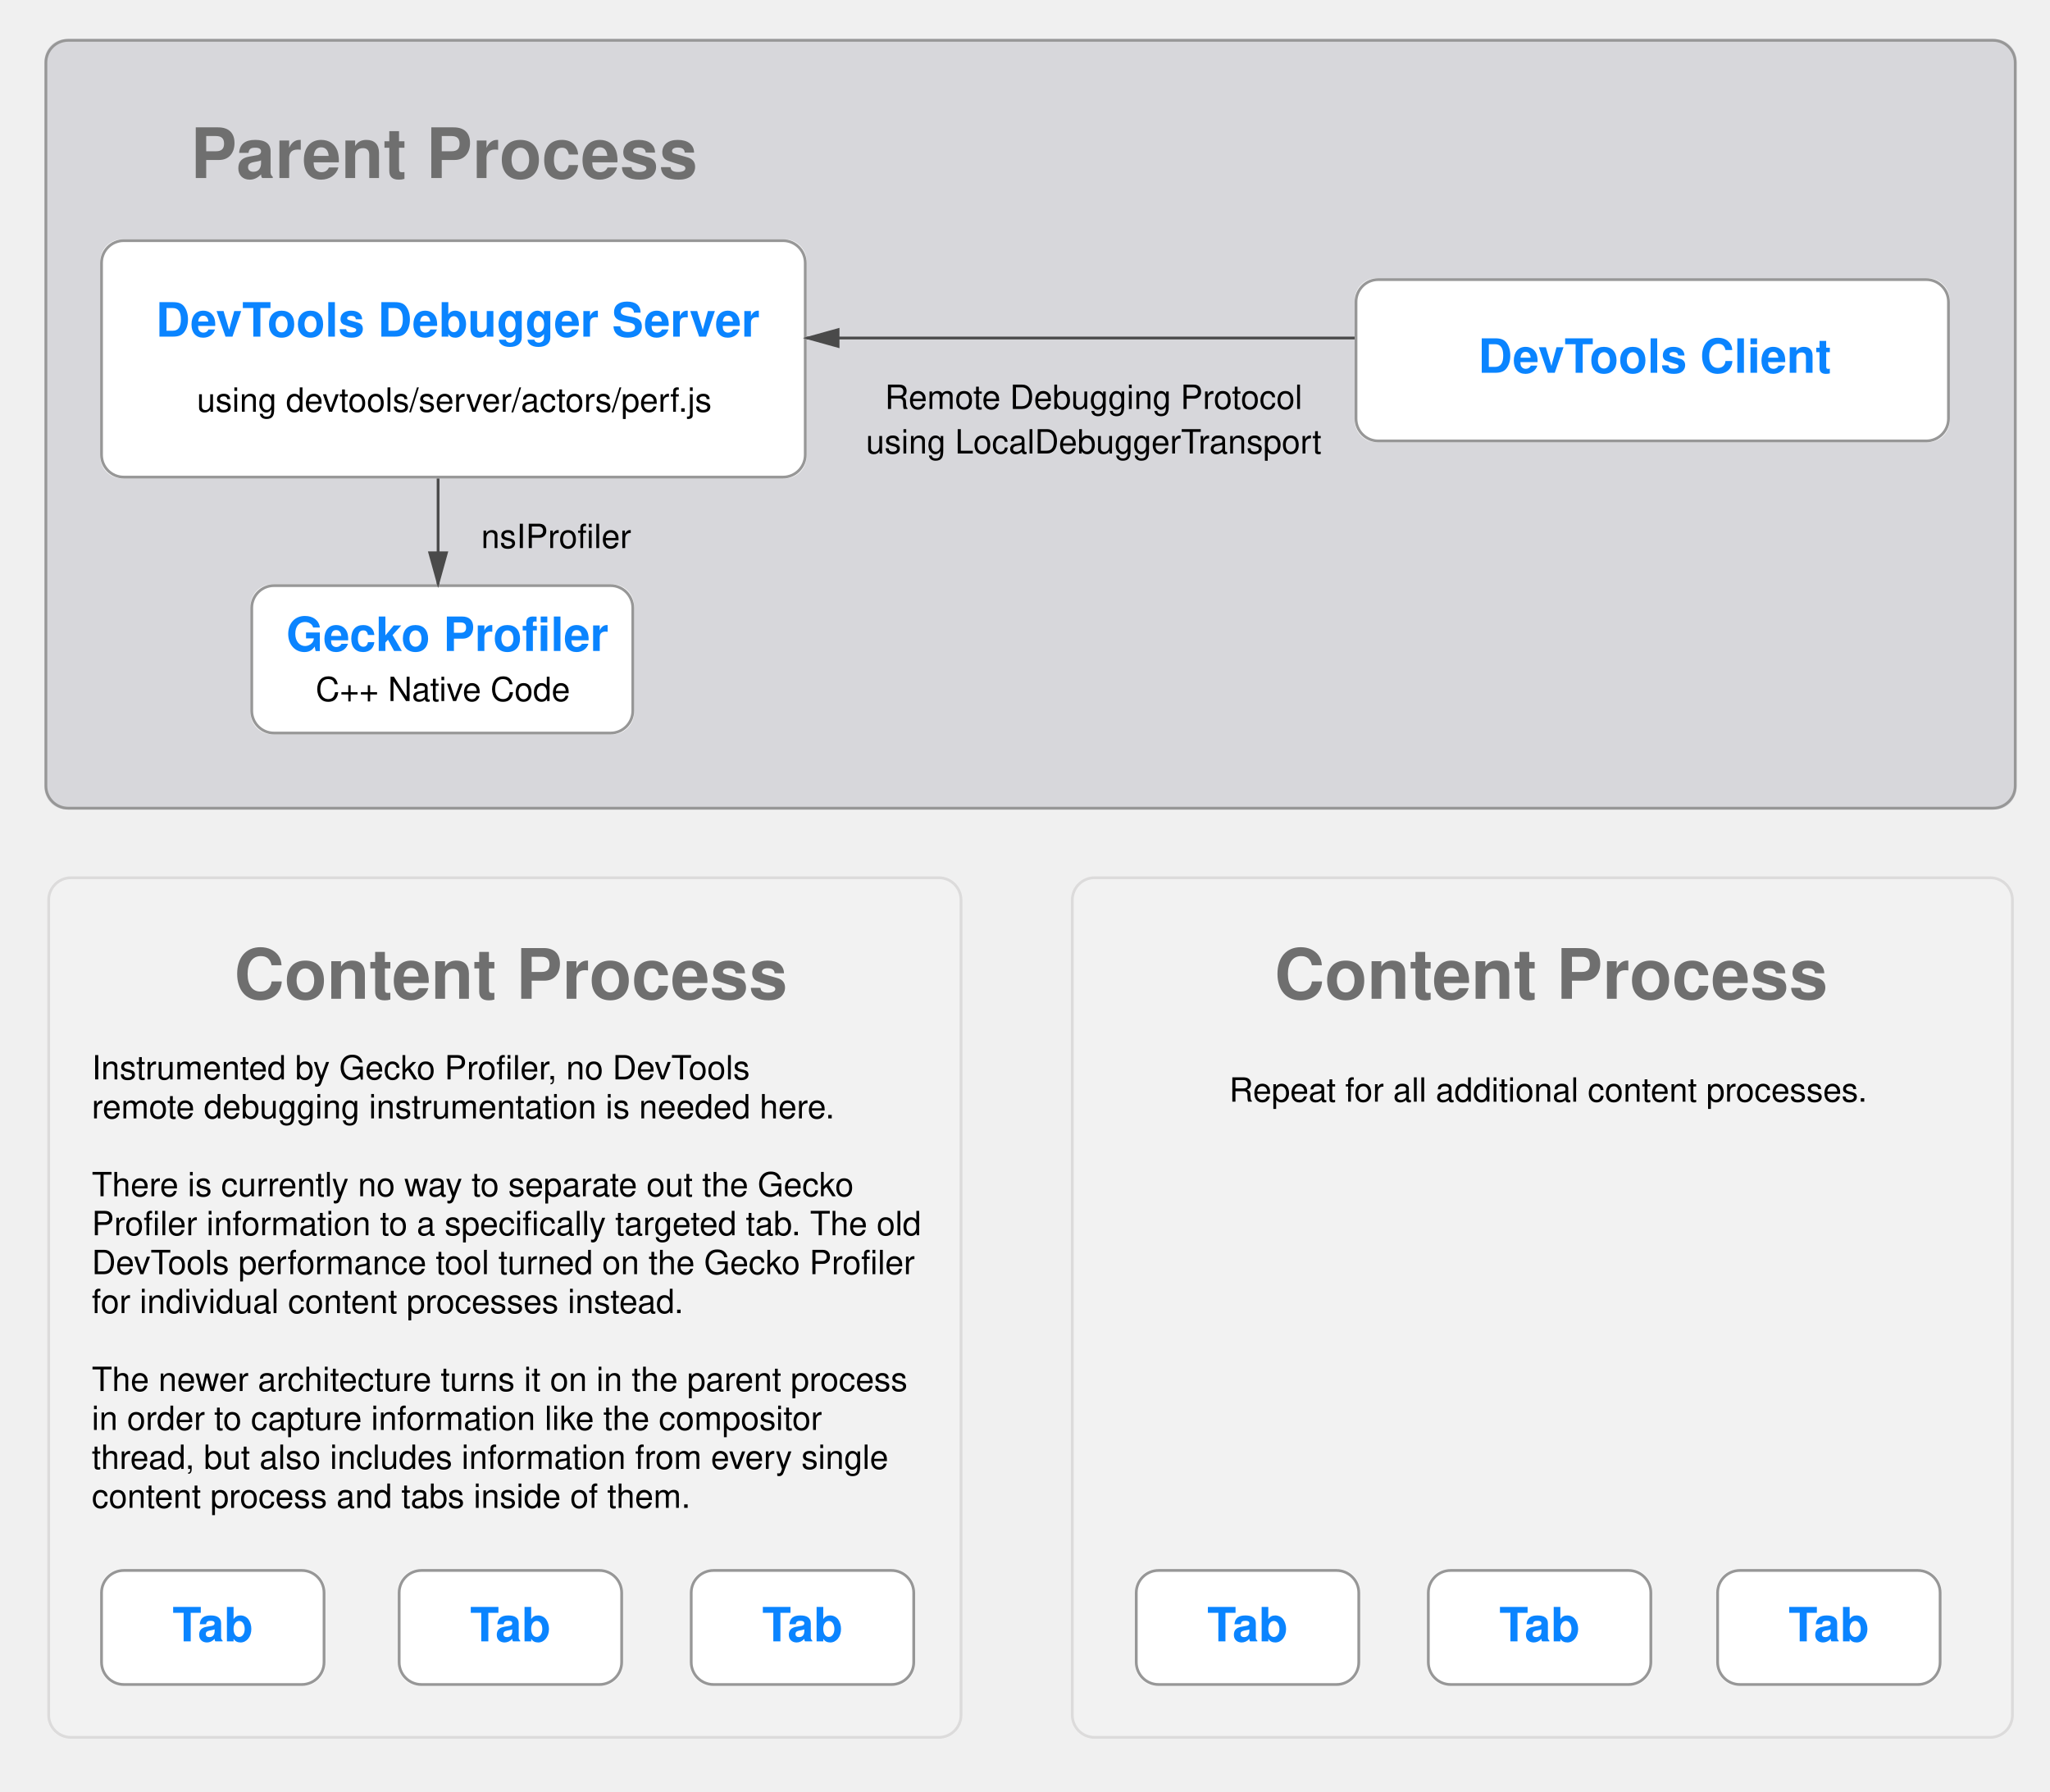
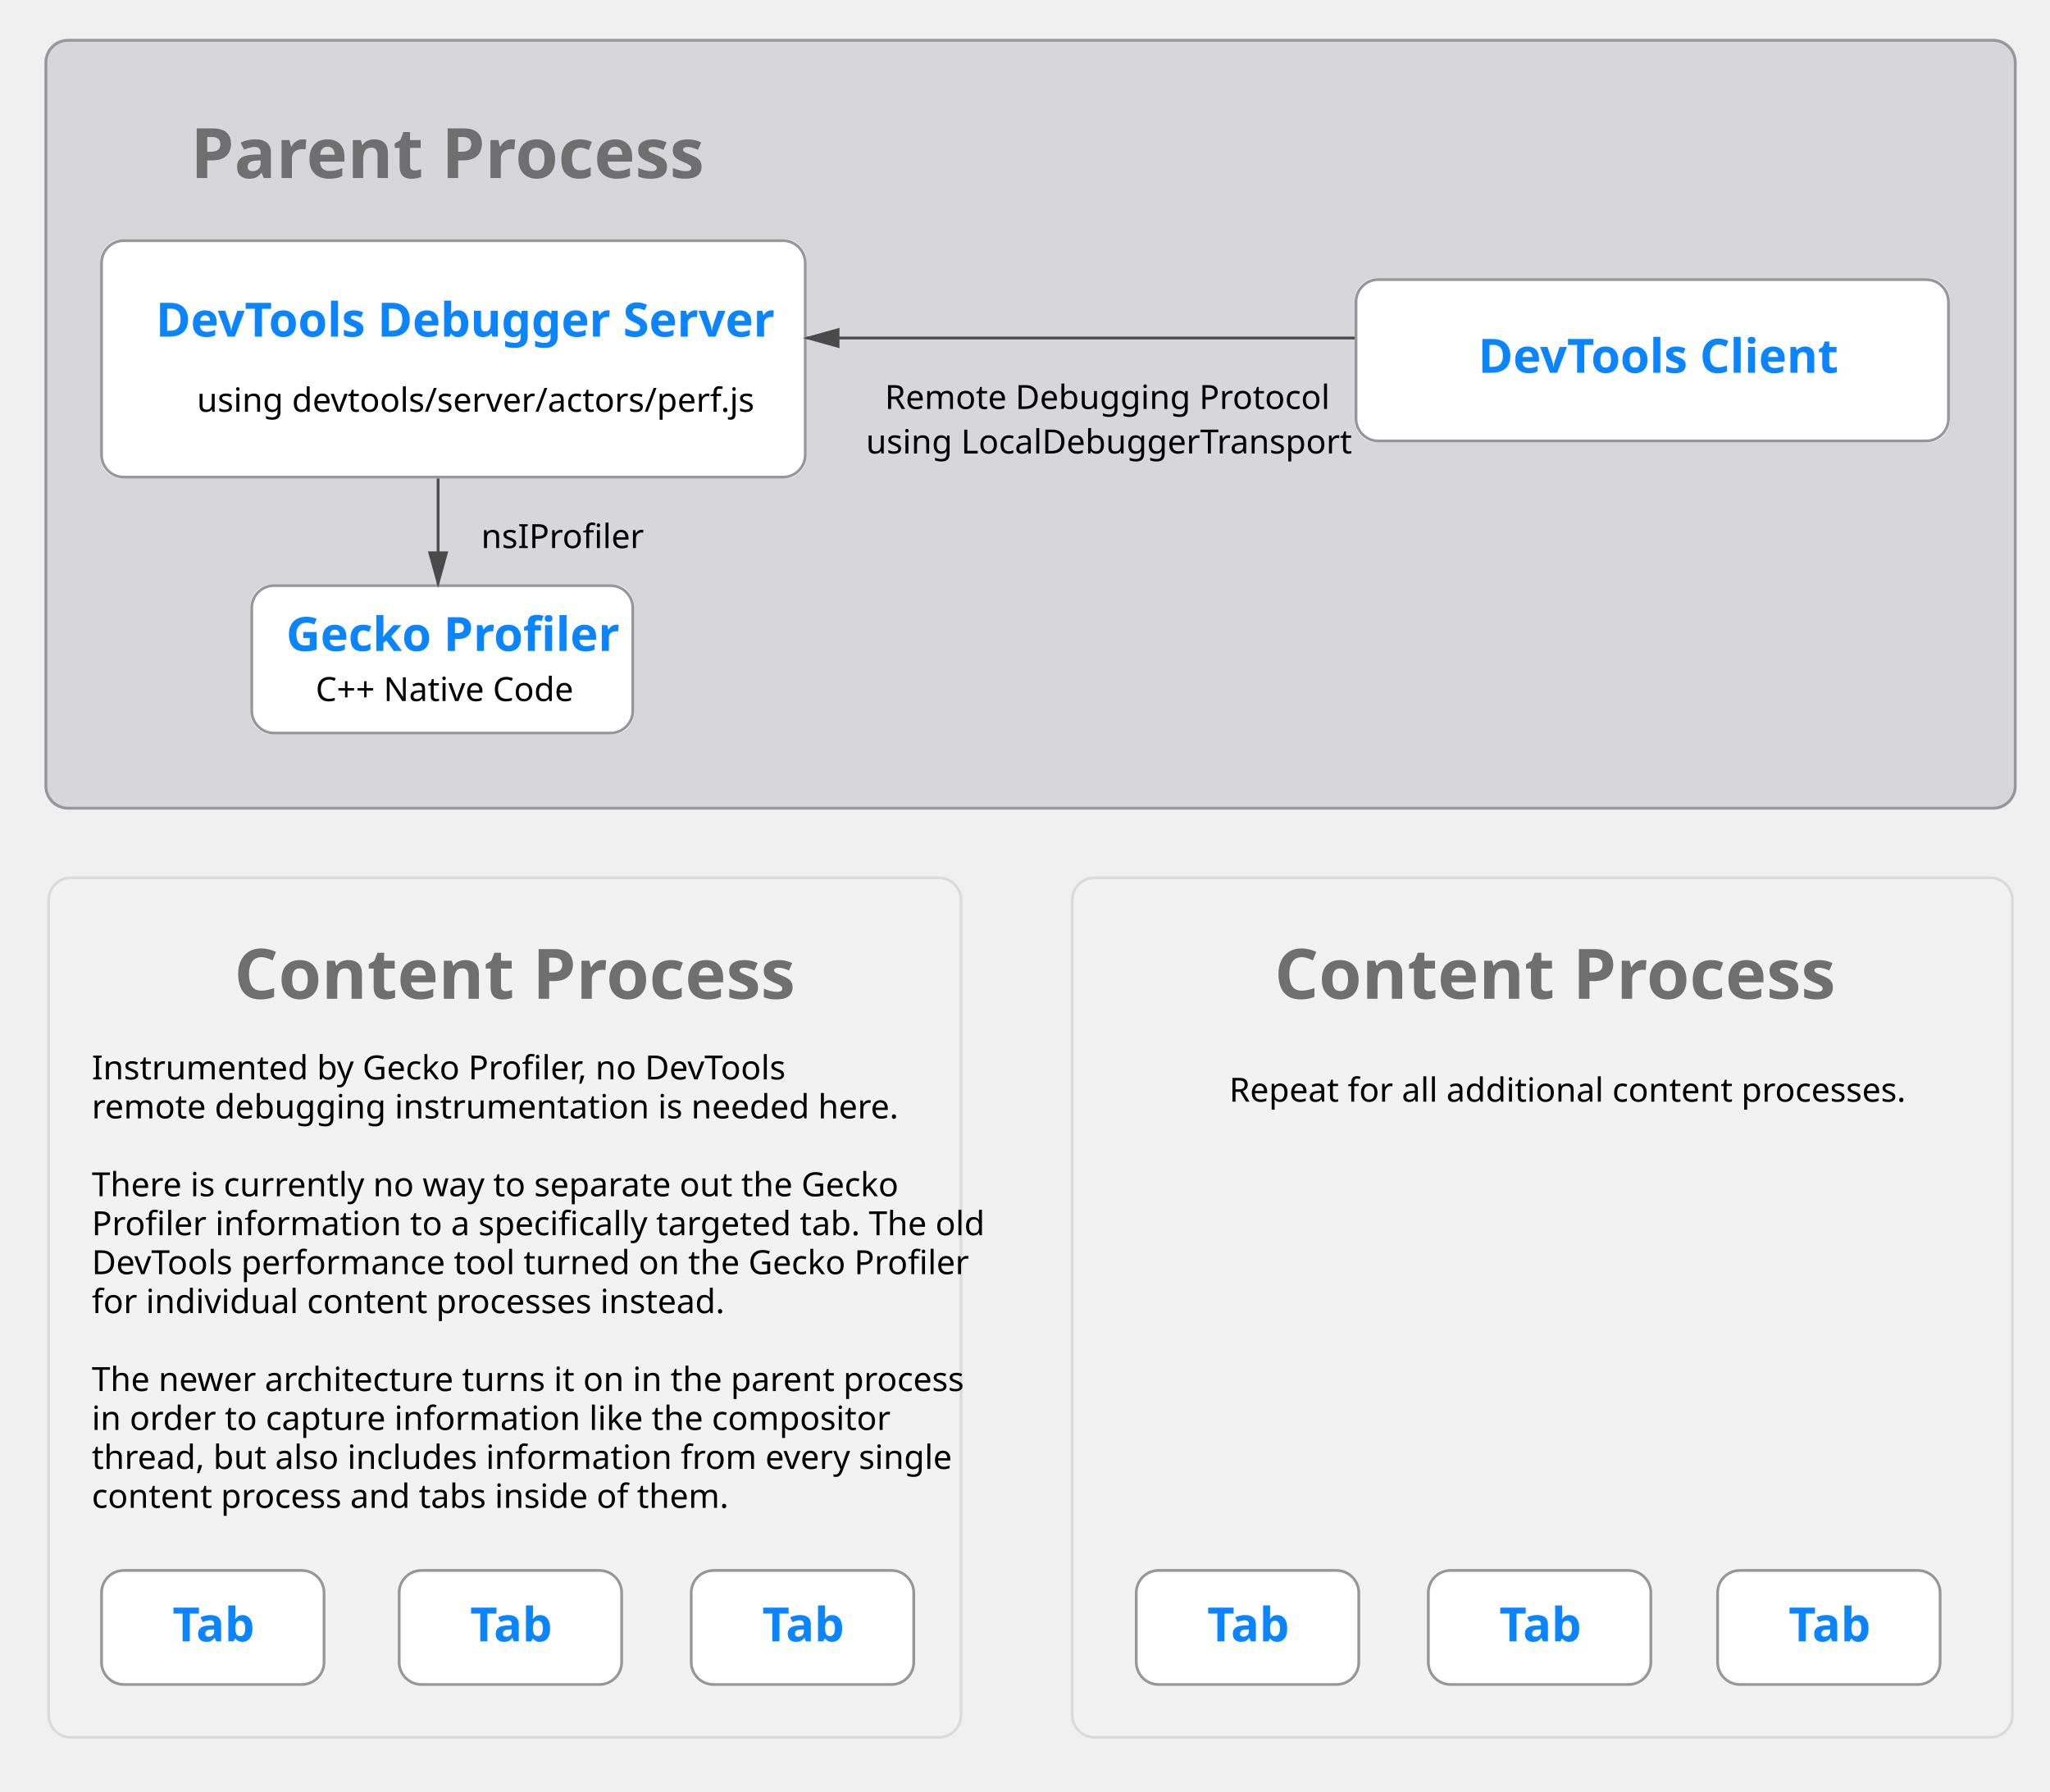
<svg xmlns="http://www.w3.org/2000/svg" xmlns:xlink="http://www.w3.org/1999/xlink" width="737px" height="644px" viewBox="0 0 737 644" version="1.1">
  <defs>
    <rect id="path-1" x="16" y="14" width="709" height="277" rx="8" />
    <rect id="path-2" x="17" y="315" width="329" height="310" rx="8" />
    <rect id="path-3" x="385" y="315" width="339" height="310" rx="8" />
    <rect id="path-4" x="0" y="0" width="214" height="59" rx="8" />
    <rect id="path-5" x="0" y="0" width="138" height="54" rx="8" />
    <rect id="path-6" x="0" y="0" width="81" height="42" rx="8" />
    <rect id="path-7" x="0" y="0" width="81" height="42" rx="8" />
    <rect id="path-8" x="0" y="0" width="81" height="42" rx="8" />
    <rect id="path-9" x="0" y="0" width="81" height="42" rx="8" />
    <rect id="path-10" x="0" y="0" width="81" height="42" rx="8" />
    <rect id="path-11" x="0" y="0" width="81" height="42" rx="8" />
    <rect id="path-12" x="0" y="0" width="254" height="86" rx="8" />
  </defs>
  <g id="Page-1" stroke="none" stroke-width="1" fill="none" fill-rule="evenodd">
    <g id="New-Recording-Panel">
      <g id="Rectangle-Copy-3">
        <use fill="#D7D7DB" fill-rule="evenodd" xlink:href="#path-1" />
        <rect stroke="#979797" stroke-width="1" x="16.5" y="14.5" width="708" height="276" rx="8" />
      </g>
      <g id="Rectangle-Copy-4">
        <use fill="#F2F2F2" fill-rule="evenodd" xlink:href="#path-2" />
        <rect stroke="#DCDBDB" stroke-width="1" x="17.5" y="315.5" width="328" height="309" rx="8" />
      </g>
      <g id="Rectangle-Copy-5">
        <use fill="#F2F2F2" fill-rule="evenodd" xlink:href="#path-3" />
        <rect stroke="#DCDBDB" stroke-width="1" x="385.5" y="315.5" width="338" height="309" rx="8" />
      </g>
-       <text id="Instrumented-by-Geck" font-family="Helvetica" font-size="12" font-weight="normal" fill="#000000">
+       <text id="Instrumented-by-Geck" font-family="sans-serif" font-size="12" font-weight="normal" fill="#000000">
        <tspan x="33" y="388">Instrumented by Gecko Profiler, no DevTools</tspan>
        <tspan x="33" y="402">remote debugging instrumentation is needed here.</tspan>
        <tspan x="33" y="416" />
        <tspan x="33" y="430">There is currently no way to separate out the Gecko </tspan>
        <tspan x="33" y="444">Profiler information to a specifically targeted tab. The old </tspan>
        <tspan x="33" y="458">DevTools performance tool turned on the Gecko Profiler </tspan>
        <tspan x="33" y="472">for individual content processes instead.</tspan>
        <tspan x="33" y="486" />
        <tspan x="33" y="500">The newer architecture turns it on in the parent process </tspan>
        <tspan x="33" y="514">in order to capture information like the compositor </tspan>
        <tspan x="33" y="528">thread, but also includes information from every single </tspan>
        <tspan x="33" y="542">content process and tabs inside of them.</tspan>
      </text>
-       <text id="Repeat-for-all-addit" font-family="Helvetica" font-size="12" font-weight="normal" line-spacing="17" fill="#000000">
+       <text id="Repeat-for-all-addit" font-family="sans-serif" font-size="12" font-weight="normal" line-spacing="17" fill="#000000">
        <tspan x="441.931" y="396">Repeat for all additional content processes.</tspan>
      </text>
      <g id="Group-Copy" transform="translate(487, 100)">
        <g id="Rectangle-Copy-2">
          <use fill="#FFFFFF" fill-rule="evenodd" xlink:href="#path-4" />
          <rect stroke="#979797" stroke-width="1" x="0.5" y="0.5" width="213" height="58" rx="8" />
        </g>
-         <text id="DevTools-Client" font-family="Helvetica-Bold, Helvetica" font-size="17" font-weight="bold" fill="#0A84FF">
+         <text id="DevTools-Client" font-family="sans-serif" font-size="17" font-weight="bold" fill="#0A84FF">
          <tspan x="44.395" y="34">DevTools Client</tspan>
        </text>
      </g>
      <g id="Gecko-Profiler" transform="translate(90, 210)">
        <g id="Rectangle">
          <use fill="#FFFFFF" fill-rule="evenodd" xlink:href="#path-5" />
          <rect stroke="#979797" stroke-width="1" x="0.5" y="0.5" width="137" height="53" rx="8" />
        </g>
-         <text font-family="Helvetica-Bold, Helvetica" font-size="17" font-weight="bold" fill="#0A84FF">
+         <text font-family="sans-serif" font-size="17" font-weight="bold" fill="#0A84FF">
          <tspan x="12.895" y="24">Gecko Profiler</tspan>
        </text>
-         <text id="C++-Native-Code" font-family="Helvetica" font-size="12" font-weight="normal" fill="#000000">
+         <text id="C++-Native-Code" font-family="sans-serif" font-size="12" font-weight="normal" fill="#000000">
          <tspan x="23.475" y="42">C++ Native Code</tspan>
        </text>
      </g>
      <g id="Gecko-Profiler-Copy-2" transform="translate(36, 564)">
        <g id="Rectangle">
          <use fill="#FFFFFF" fill-rule="evenodd" xlink:href="#path-6" />
          <rect stroke="#979797" stroke-width="1" x="0.5" y="0.5" width="80" height="41" rx="8" />
        </g>
-         <text id="Tab" font-family="Helvetica-Bold, Helvetica" font-size="17" font-weight="bold" fill="#0A84FF">
+         <text id="Tab" font-family="sans-serif" font-size="17" font-weight="bold" fill="#0A84FF">
          <tspan x="26.015" y="26">Tab</tspan>
        </text>
      </g>
      <g id="Gecko-Profiler-Copy-5" transform="translate(408, 564)">
        <g id="Rectangle">
          <use fill="#FFFFFF" fill-rule="evenodd" xlink:href="#path-7" />
          <rect stroke="#979797" stroke-width="1" x="0.5" y="0.5" width="80" height="41" rx="8" />
        </g>
-         <text id="Tab" font-family="Helvetica-Bold, Helvetica" font-size="17" font-weight="bold" fill="#0A84FF">
+         <text id="Tab" font-family="sans-serif" font-size="17" font-weight="bold" fill="#0A84FF">
          <tspan x="26.015" y="26">Tab</tspan>
        </text>
      </g>
      <g id="Gecko-Profiler-Copy-4" transform="translate(248, 564)">
        <g id="Rectangle">
          <use fill="#FFFFFF" fill-rule="evenodd" xlink:href="#path-8" />
          <rect stroke="#979797" stroke-width="1" x="0.5" y="0.5" width="80" height="41" rx="8" />
        </g>
-         <text id="Tab" font-family="Helvetica-Bold, Helvetica" font-size="17" font-weight="bold" fill="#0A84FF">
+         <text id="Tab" font-family="sans-serif" font-size="17" font-weight="bold" fill="#0A84FF">
          <tspan x="26.015" y="26">Tab</tspan>
        </text>
      </g>
      <g id="Gecko-Profiler-Copy-3" transform="translate(143, 564)">
        <g id="Rectangle">
          <use fill="#FFFFFF" fill-rule="evenodd" xlink:href="#path-9" />
          <rect stroke="#979797" stroke-width="1" x="0.5" y="0.5" width="80" height="41" rx="8" />
        </g>
-         <text id="Tab" font-family="Helvetica-Bold, Helvetica" font-size="17" font-weight="bold" fill="#0A84FF">
+         <text id="Tab" font-family="sans-serif" font-size="17" font-weight="bold" fill="#0A84FF">
          <tspan x="26.015" y="26">Tab</tspan>
        </text>
      </g>
      <g id="Gecko-Profiler-Copy-6" transform="translate(513, 564)">
        <g id="Rectangle">
          <use fill="#FFFFFF" fill-rule="evenodd" xlink:href="#path-10" />
          <rect stroke="#979797" stroke-width="1" x="0.5" y="0.5" width="80" height="41" rx="8" />
        </g>
-         <text id="Tab" font-family="Helvetica-Bold, Helvetica" font-size="17" font-weight="bold" fill="#0A84FF">
+         <text id="Tab" font-family="sans-serif" font-size="17" font-weight="bold" fill="#0A84FF">
          <tspan x="26.015" y="26">Tab</tspan>
        </text>
      </g>
      <g id="Gecko-Profiler-Copy-7" transform="translate(617, 564)">
        <g id="Rectangle">
          <use fill="#FFFFFF" fill-rule="evenodd" xlink:href="#path-11" />
          <rect stroke="#979797" stroke-width="1" x="0.5" y="0.5" width="80" height="41" rx="8" />
        </g>
-         <text id="Tab" font-family="Helvetica-Bold, Helvetica" font-size="17" font-weight="bold" fill="#0A84FF">
+         <text id="Tab" font-family="sans-serif" font-size="17" font-weight="bold" fill="#0A84FF">
          <tspan x="26.015" y="26">Tab</tspan>
        </text>
      </g>
-       <text id="Parent-Process" font-family="Helvetica-Bold, Helvetica" font-size="25" font-weight="bold" fill="#6F6F6F">
+       <text id="Parent-Process" font-family="sans-serif" font-size="25" font-weight="bold" fill="#6F6F6F">
        <tspan x="68.478" y="64">Parent Process</tspan>
      </text>
-       <text id="Content-Process" font-family="Helvetica-Bold, Helvetica" font-size="25" font-weight="bold" fill="#6F6F6F">
+       <text id="Content-Process" font-family="sans-serif" font-size="25" font-weight="bold" fill="#6F6F6F">
        <tspan x="84.171" y="359">Content Process</tspan>
      </text>
-       <text id="Content-Process" font-family="Helvetica-Bold, Helvetica" font-size="25" font-weight="bold" fill="#6F6F6F">
+       <text id="Content-Process" font-family="sans-serif" font-size="25" font-weight="bold" fill="#6F6F6F">
        <tspan x="458.171" y="359">Content Process</tspan>
      </text>
      <g id="Group-Copy-2" transform="translate(36, 86)">
        <g id="Rectangle-Copy-2">
          <use fill="#FFFFFF" fill-rule="evenodd" xlink:href="#path-12" />
          <rect stroke="#979797" stroke-width="1" x="0.5" y="0.5" width="253" height="85" rx="8" />
        </g>
-         <text id="DevTools-Debugger-Se" font-family="Helvetica-Bold, Helvetica" font-size="17" font-weight="bold" fill="#0A84FF">
+         <text id="DevTools-Debugger-Se" font-family="sans-serif" font-size="17" font-weight="bold" fill="#0A84FF">
          <tspan x="20.009" y="35">DevTools Debugger Server</tspan>
        </text>
-         <text id="using-devtools/serve" font-family="Helvetica" font-size="12" font-weight="normal" fill="#000000">
+         <text id="using-devtools/serve" font-family="sans-serif" font-size="12" font-weight="normal" fill="#000000">
          <tspan x="34.793" y="62">using devtools/server/actors/perf.js</tspan>
        </text>
      </g>
      <path d="M157.5,172.5 L157.5,209.5" id="Line-Copy-7" stroke="#4A4A4A" fill="#4A4A4A" stroke-linecap="square" />
      <path id="Line-Copy-7-decoration-1" d="M157.5,209.5 L160.5,198.7 L154.5,198.7 L157.5,209.5 Z" stroke="#4A4A4A" fill="#4A4A4A" stroke-linecap="square" />
-       <text id="nsIProfiler" font-family="Helvetica" font-size="12" font-weight="normal" fill="#000000">
+       <text id="nsIProfiler" font-family="sans-serif" font-size="12" font-weight="normal" fill="#000000">
        <tspan x="172.991" y="197">nsIProfiler</tspan>
      </text>
-       <text id="Remote-Debugging-Pro" font-family="Helvetica" font-size="12" font-weight="normal" line-spacing="16" fill="#000000">
+       <text id="Remote-Debugging-Pro" font-family="sans-serif" font-size="12" font-weight="normal" line-spacing="16" fill="#000000">
        <tspan x="318.122" y="147">Remote Debugging Protocol </tspan>
        <tspan x="311.337" y="163">using LocalDebuggerTransport</tspan>
      </text>
      <path d="M486.5,121.5 L290.5,121.5" id="Line-Copy-7" stroke="#4A4A4A" fill="#4A4A4A" stroke-linecap="square" />
      <path id="Line-Copy-7-decoration-1" d="M290.5,121.5 L301.3,124.5 L301.3,118.5 L290.5,121.5 Z" stroke="#4A4A4A" fill="#4A4A4A" stroke-linecap="square" />
    </g>
  </g>
</svg>
